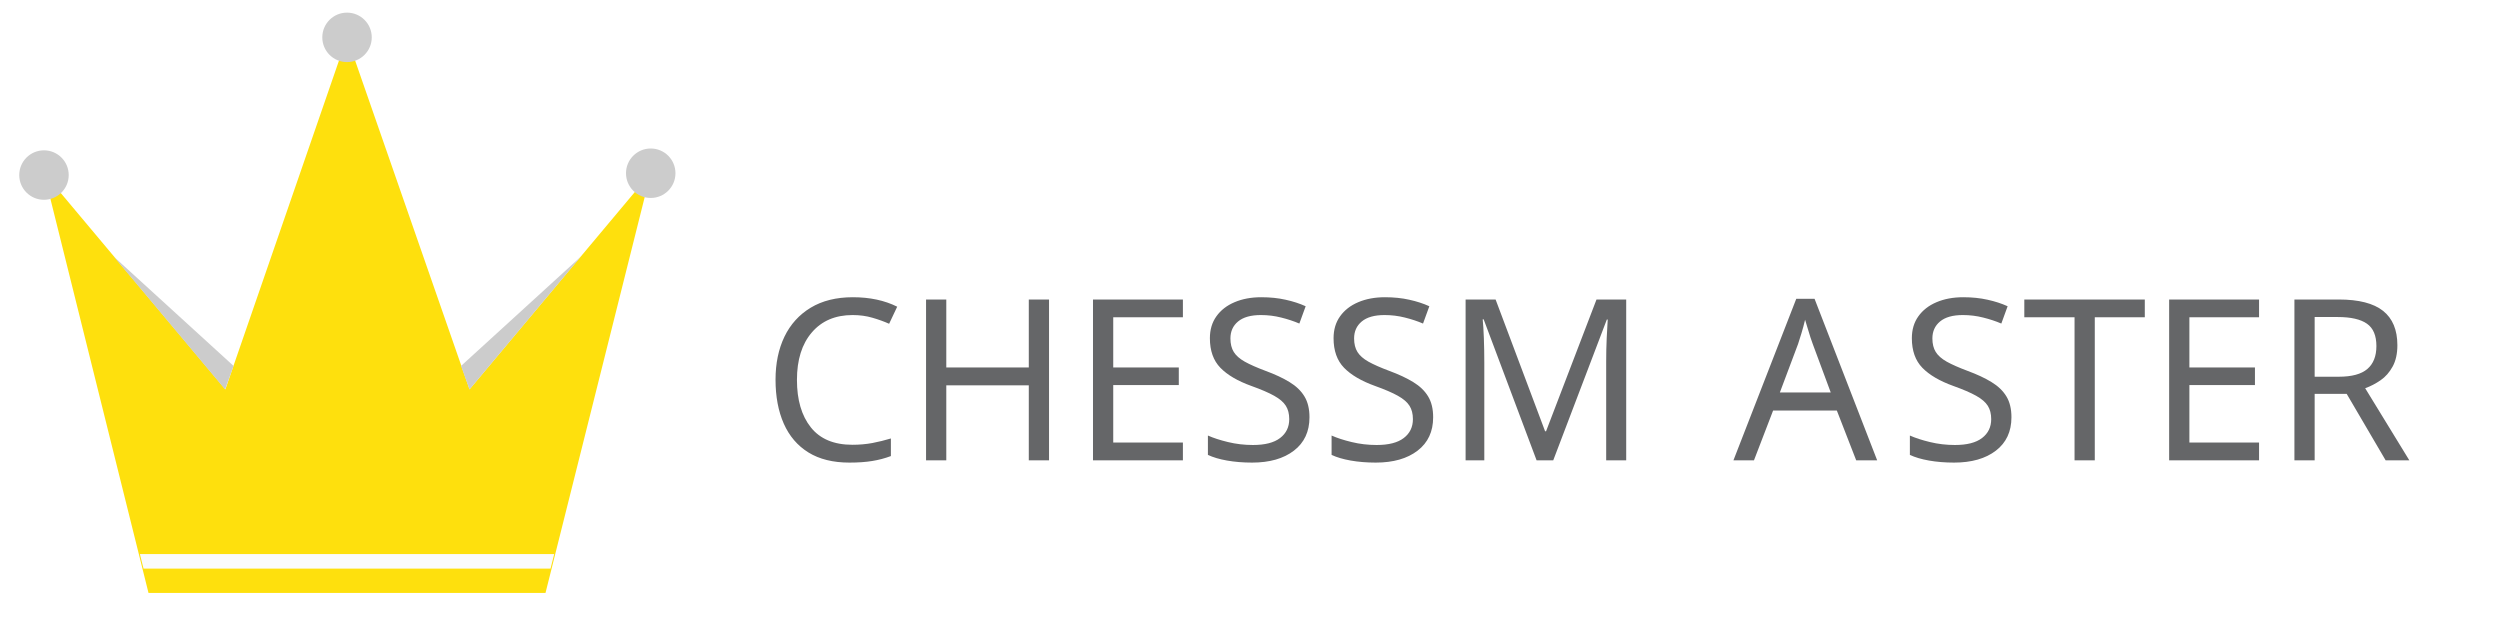
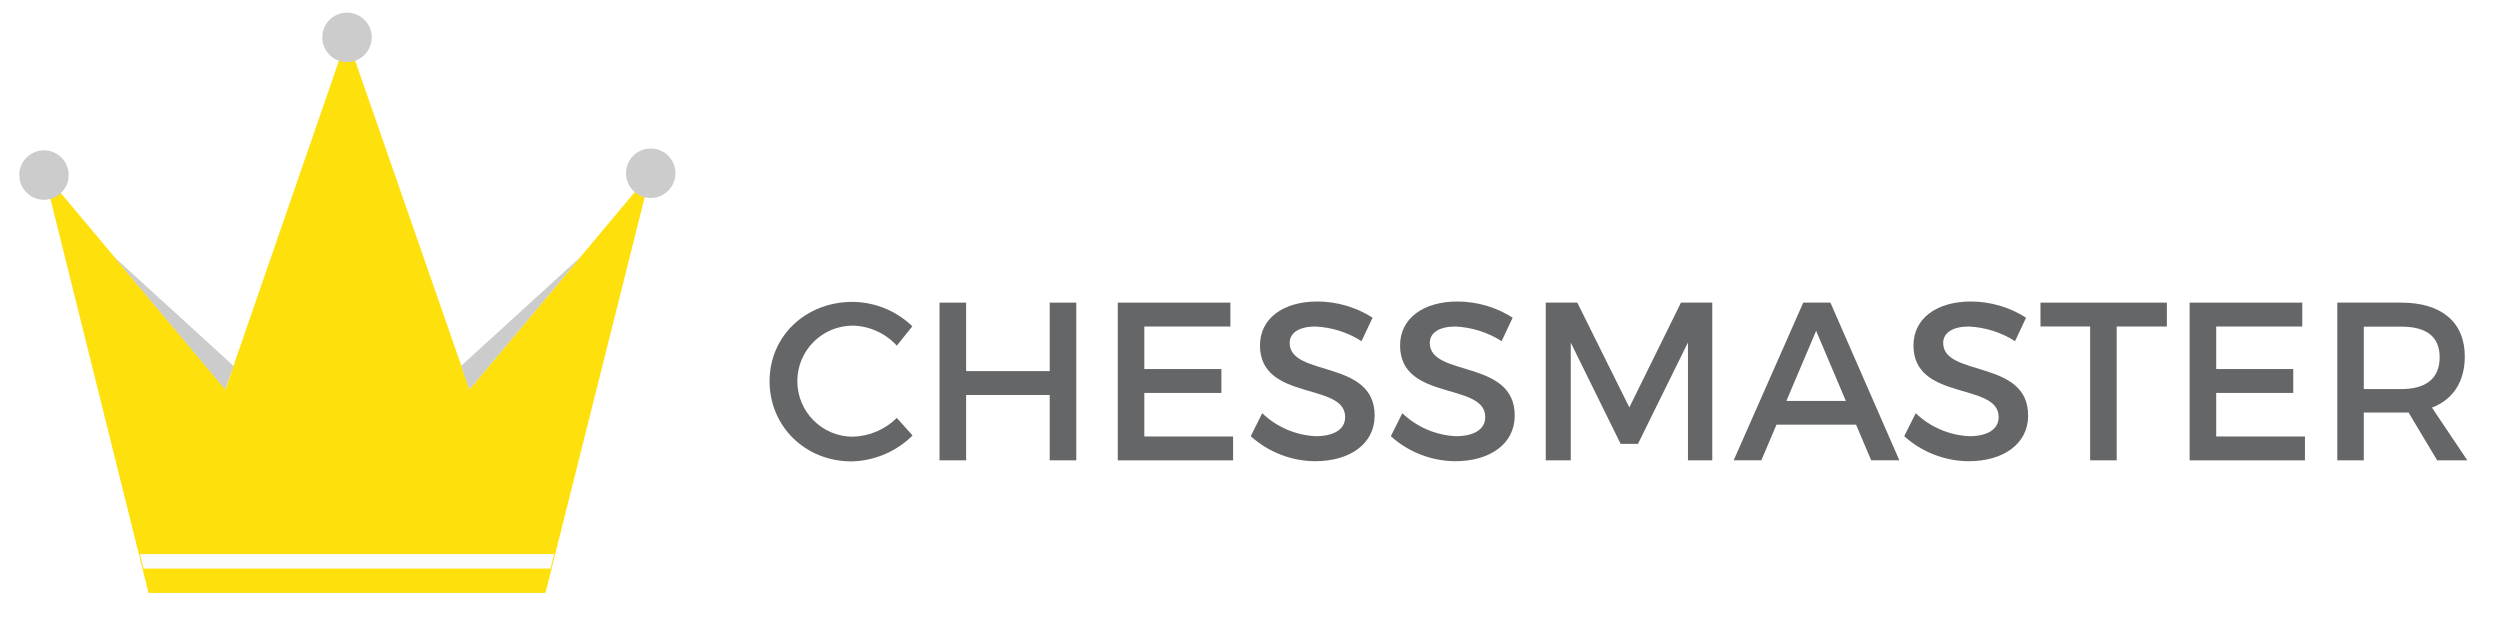
<svg xmlns="http://www.w3.org/2000/svg" id="Layer_1" data-name="Layer 1" viewBox="0 0 532.67 132.67">
  <defs>
-     <style>.cls-1{fill:#fee00d;}.cls-2{fill:#fbfbfb;}.cls-3{font-size:48px;fill:#656668;font-family:Montserrat;}.cls-4{fill:#ccc;}</style>
+     <style>.cls-1{fill:#fee00d;}.cls-2{fill:#fbfbfb;}.cls-3{fill:#656668;}.cls-4{fill:#ccc;}</style>
  </defs>
  <polygon class="cls-1" points="9.37 36.86 31.64 126.33 116.23 126.33 138.65 36.87 100.04 82.95 73.94 7.95 48.02 82.95 9.37 36.86" />
  <polygon class="cls-2" points="117.3 121.15 30.58 121.15 29.81 118.06 118.08 118.06 117.3 121.15" />
-   <text class="cls-3" transform="translate(162.32 98.08)">CHESSM<tspan x="207.02" y="0">A</tspan>
-     <tspan x="242.16" y="0">STER</tspan>
-   </text>
+   <path class="cls-3" d="M194.39,69.52l-3.31,4.13a13.12,13.12,0,0,0-9.36-4.27,11.83,11.83,0,1,0,0,23.67,13.89,13.89,0,0,0,9.36-4l3.36,3.74a19.08,19.08,0,0,1-13,5.52c-9.84,0-17.47-7.44-17.47-17.09s7.73-16.9,17.67-16.9A18.55,18.55,0,0,1,194.39,69.52Z" />
+   <path class="cls-3" d="M223.66,98.08V84.16H205.85V98.08h-5.67V64.48h5.67V79.07h17.81V64.48h5.66v33.6h-5.66Z" />
+   <path class="cls-3" d="M243.82,69.56v9.07h16.42v5.09H243.82V93h18.91v5.09H238.16V64.48h24v5.09H243.82Z" />
+   <path class="cls-3" d="M292.45,67.69l-2.35,5a20.08,20.08,0,0,0-9.84-3.12c-3.31,0-5.47,1.25-5.47,3.5,0,7.34,18.15,3.41,18.1,15.5,0,6-5.28,9.7-12.67,9.7a20.67,20.67,0,0,1-13.73-5.33l2.45-4.9a17.72,17.72,0,0,0,11.38,4.9c3.94,0,6.29-1.49,6.29-4.08,0-7.49-18.15-3.31-18.15-15.26,0-5.76,4.95-9.36,12.24-9.36A21.89,21.89,0,0,1,292.45,67.69Z" />
+   <path class="cls-3" d="M322.3,67.69l-2.35,5a20.08,20.08,0,0,0-9.84-3.12c-3.31,0-5.47,1.25-5.47,3.5,0,7.34,18.15,3.41,18.1,15.5,0,6-5.28,9.7-12.67,9.7a20.67,20.67,0,0,1-13.73-5.33l2.45-4.9a17.72,17.72,0,0,0,11.38,4.9c3.94,0,6.29-1.49,6.29-4.08,0-7.49-18.15-3.31-18.15-15.26,0-5.76,4.95-9.36,12.24-9.36A21.89,21.89,0,0,1,322.3,67.69Z" />
+   <path class="cls-3" d="M359.65,98.08l0-25.11L349,94.57h-3.7L334.68,73V98.08h-5.33V64.48h6.72L347.16,86.8l11-22.32h6.67v33.6h-5.23Z" />
+   <path class="cls-3" d="M378.51,90.49l-3.22,7.58h-5.9l14.83-33.6H390l14.69,33.6h-6l-3.22-7.58H378.51Zm8.45-20-6.34,14.93h12.67Z" />
+   <path class="cls-3" d="M431.69,67.69l-2.35,5a20.08,20.08,0,0,0-9.84-3.12c-3.31,0-5.47,1.25-5.47,3.5,0,7.34,18.15,3.41,18.1,15.5,0,6-5.28,9.7-12.67,9.7a20.67,20.67,0,0,1-13.73-5.33l2.45-4.9a17.72,17.72,0,0,0,11.38,4.9c3.94,0,6.29-1.49,6.29-4.08,0-7.49-18.15-3.31-18.15-15.26,0-5.76,4.95-9.36,12.24-9.36A21.89,21.89,0,0,1,431.69,67.69Z" />
+   <path class="cls-3" d="M451,69.56V98.08h-5.66V69.56H434.76V64.48h26.93v5.09H451Z" />
+   <path class="cls-3" d="M472.2,69.56v9.07h16.42v5.09H472.2V93h18.91v5.09H466.54V64.48h24v5.09H472.2Z" />
+   <path class="cls-3" d="M513.19,87.9c-0.48,0-1,0-1.54,0h-8V98.08H498V64.48h13.63c8.59,0,13.54,4.18,13.54,11.47,0,5.38-2.5,9.17-7,10.9l7.54,11.23h-6.43Zm-1.54-5c5.18,0,8.16-2.21,8.16-6.77s-3-6.53-8.16-6.53h-8v13.3h8Z" />
  <circle class="cls-4" cx="73.94" cy="7.96" r="5.27" />
  <circle class="cls-4" cx="9.37" cy="37.3" r="5.27" />
  <circle class="cls-4" cx="138.65" cy="36.91" r="5.27" />
  <polyline class="cls-4" points="100.04 82.98 123.77 54.67 98.23 77.97" />
  <polyline class="cls-4" points="47.96 82.98 24.23 54.67 49.77 77.97" />
</svg>
